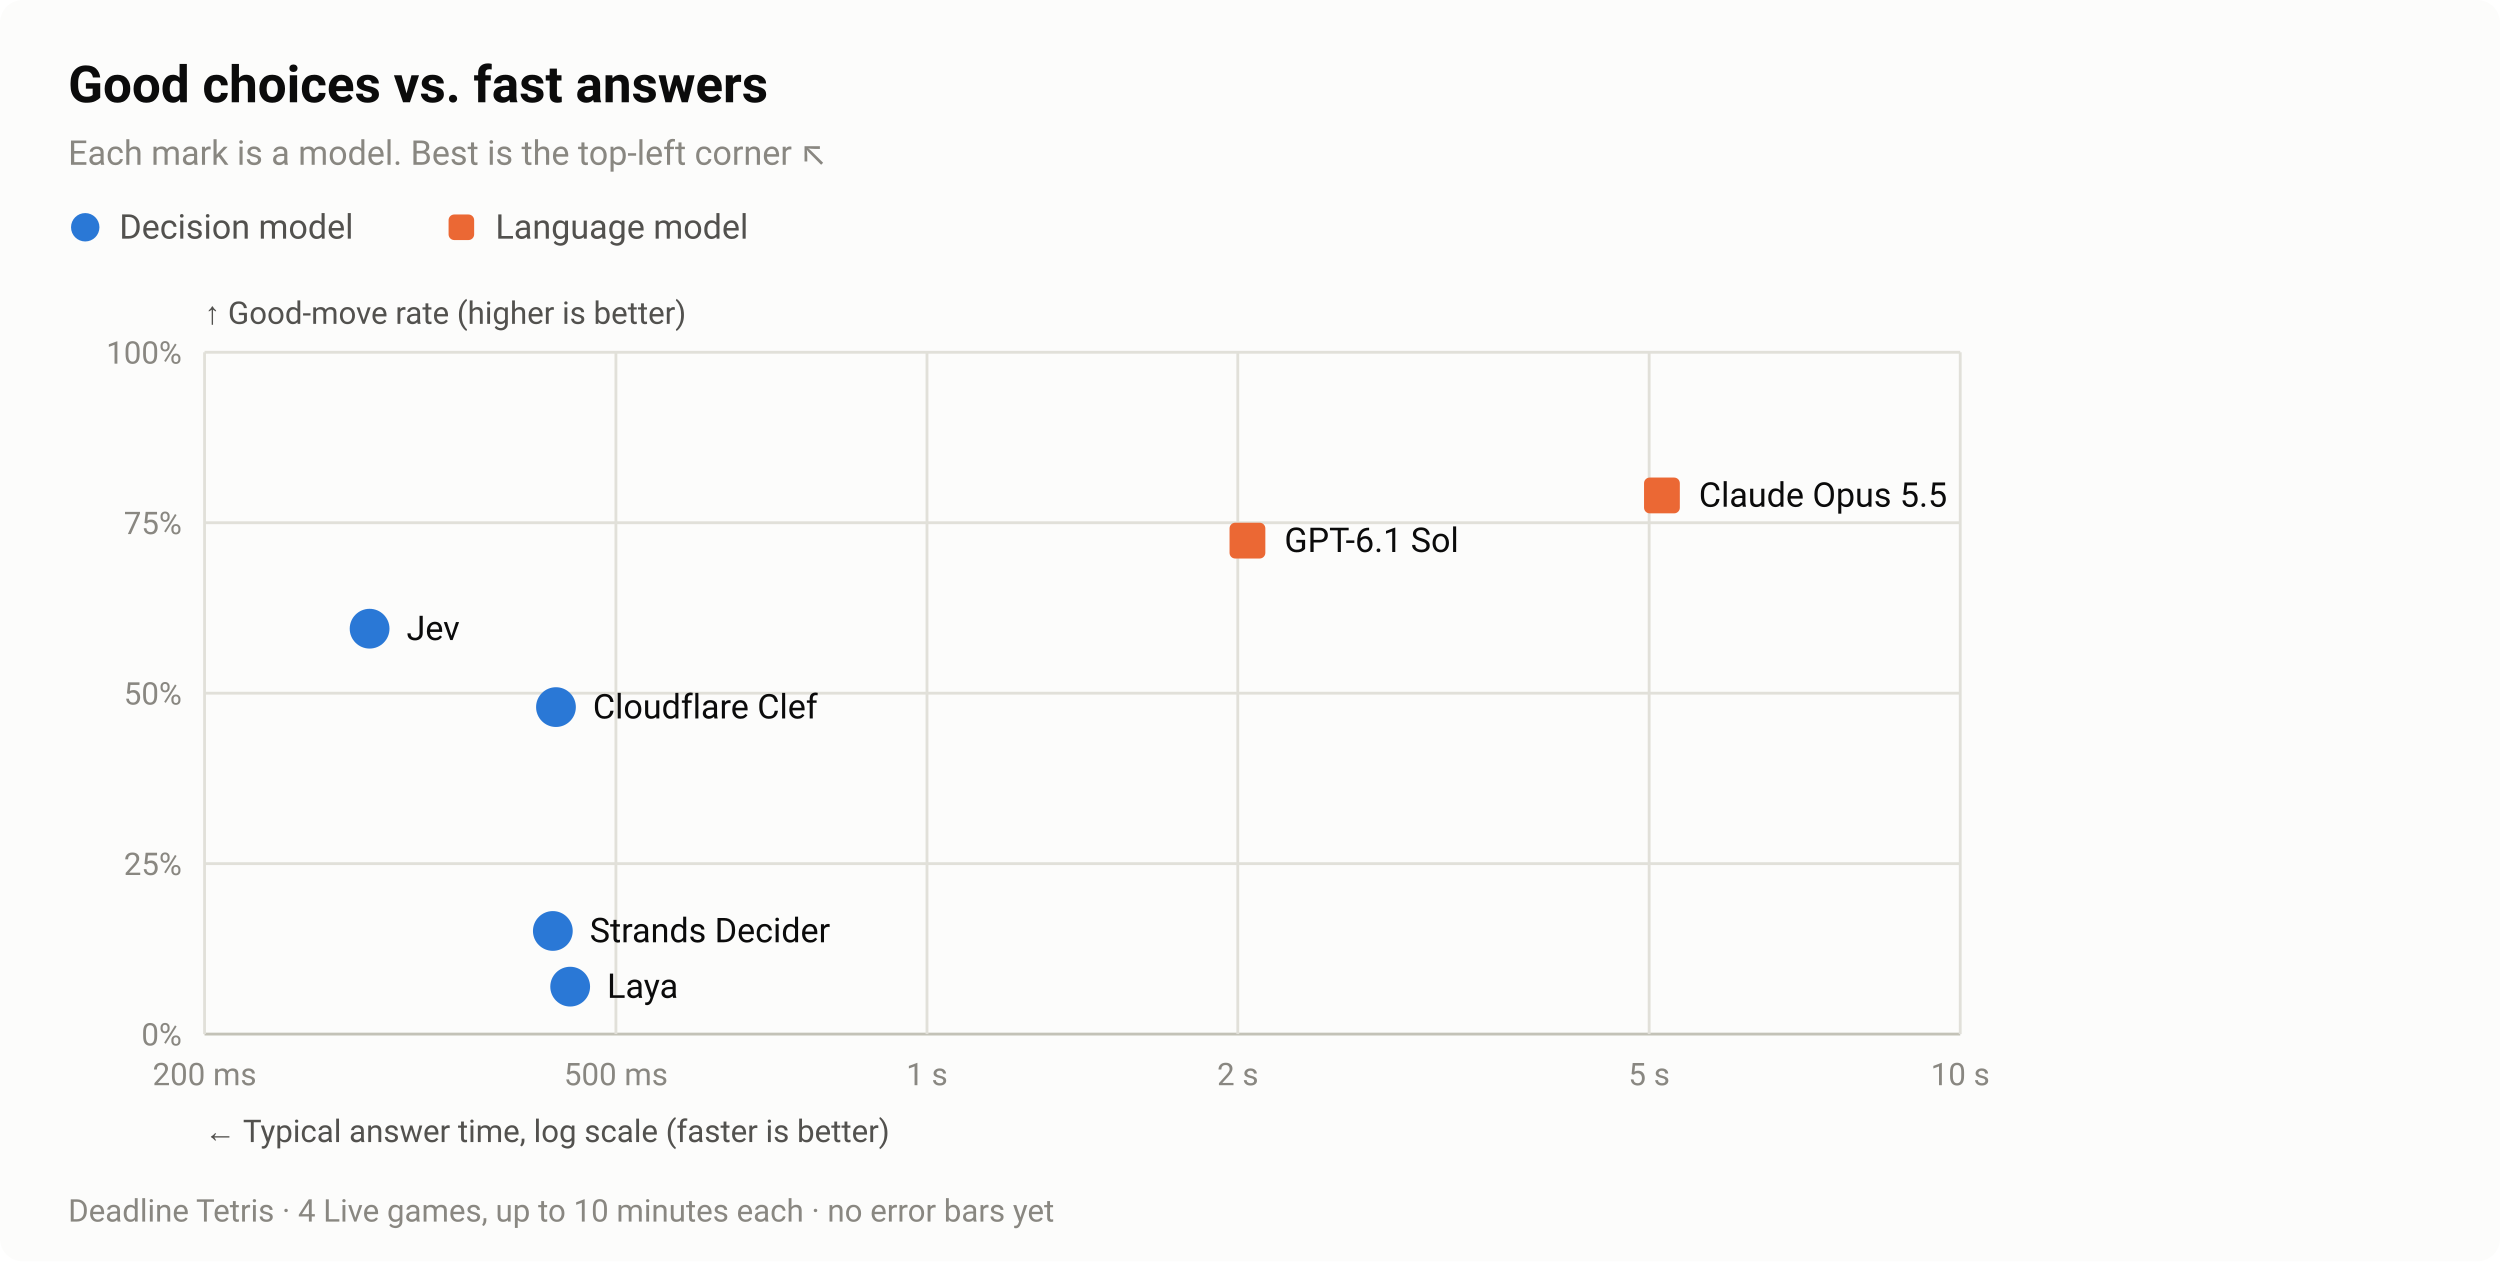
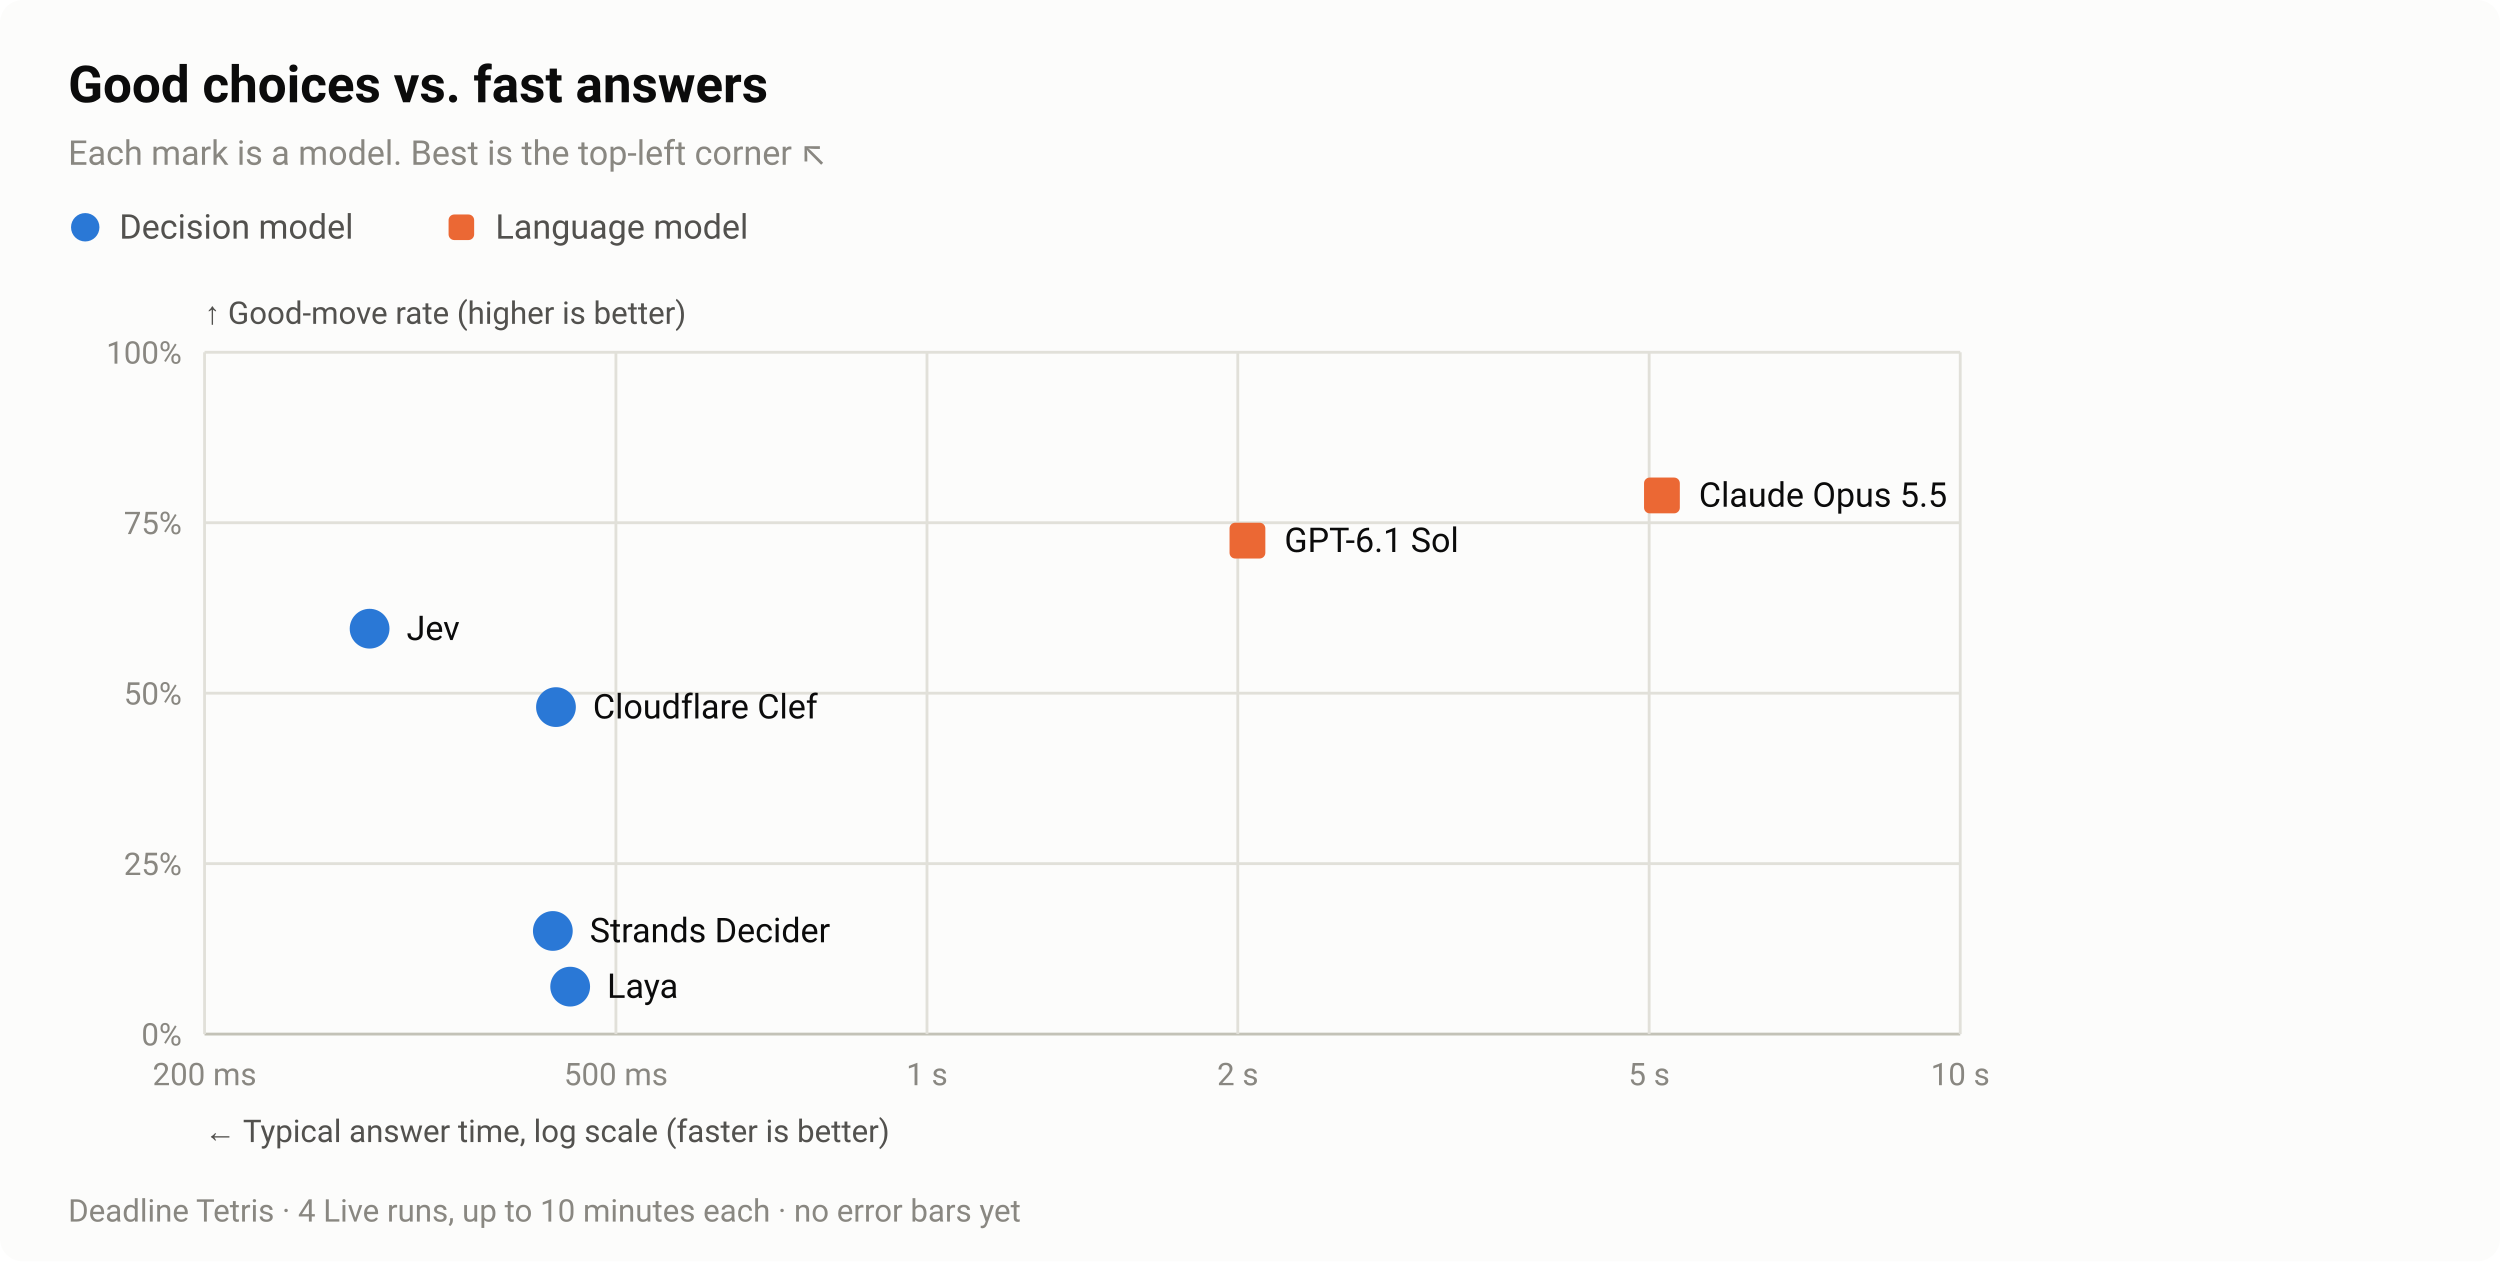
<svg xmlns="http://www.w3.org/2000/svg" width="880" height="444" viewBox="0 0 880 444" font-family="system-ui, -apple-system, 'Segoe UI', Roboto, 'Helvetica Neue', Arial, 'Liberation Sans', sans-serif" role="img" aria-label="Good-move rate against typical answer time, one mark per model">
  <rect width="880" height="444" rx="8" fill="#fcfcfb" />
  <text x="24" y="36" font-size="18" font-weight="600" fill="#0b0b0b">Good choices vs. fast answers</text>
  <text x="24" y="58" font-size="12" fill="#898781">Each mark is a model. Best is the top-left corner ↖</text>
  <circle cx="30.0" cy="80.0" r="5" fill="#2a78d6" />
  <text x="42" y="84" font-size="12" fill="#52514e">Decision model</text>
  <rect x="157.9" y="75.5" width="9.0" height="9.0" rx="2" fill="#eb6834" />
  <text x="174.4" y="84" font-size="12" fill="#52514e">Language model</text>
  <text x="72" y="114" font-size="11" fill="#52514e">↑ Good-move rate (higher is better)</text>
  <line x1="72" y1="364" x2="690" y2="364" stroke="#c3c2b7" stroke-width="1" />
  <text x="64" y="368" font-size="11" text-anchor="end" fill="#898781">0%</text>
  <line x1="72" y1="304" x2="690" y2="304" stroke="#e1e0d9" stroke-width="1" />
  <text x="64" y="308" font-size="11" text-anchor="end" fill="#898781">25%</text>
  <line x1="72" y1="244" x2="690" y2="244" stroke="#e1e0d9" stroke-width="1" />
  <text x="64" y="248" font-size="11" text-anchor="end" fill="#898781">50%</text>
  <line x1="72" y1="184" x2="690" y2="184" stroke="#e1e0d9" stroke-width="1" />
  <text x="64" y="188" font-size="11" text-anchor="end" fill="#898781">75%</text>
  <line x1="72" y1="124" x2="690" y2="124" stroke="#e1e0d9" stroke-width="1" />
  <text x="64" y="128" font-size="11" text-anchor="end" fill="#898781">100%</text>
  <line x1="72.0" y1="124" x2="72.0" y2="364" stroke="#e1e0d9" stroke-width="1" />
  <text x="72.0" y="382" font-size="11" text-anchor="middle" fill="#898781">200 ms</text>
  <line x1="216.8" y1="124" x2="216.8" y2="364" stroke="#e1e0d9" stroke-width="1" />
  <text x="216.8" y="382" font-size="11" text-anchor="middle" fill="#898781">500 ms</text>
  <line x1="326.3" y1="124" x2="326.3" y2="364" stroke="#e1e0d9" stroke-width="1" />
  <text x="326.3" y="382" font-size="11" text-anchor="middle" fill="#898781">1 s</text>
  <line x1="435.7" y1="124" x2="435.7" y2="364" stroke="#e1e0d9" stroke-width="1" />
  <text x="435.7" y="382" font-size="11" text-anchor="middle" fill="#898781">2 s</text>
  <line x1="580.5" y1="124" x2="580.5" y2="364" stroke="#e1e0d9" stroke-width="1" />
  <text x="580.5" y="382" font-size="11" text-anchor="middle" fill="#898781">5 s</text>
  <line x1="690.0" y1="124" x2="690.0" y2="364" stroke="#e1e0d9" stroke-width="1" />
  <text x="690.0" y="382" font-size="11" text-anchor="middle" fill="#898781">10 s</text>
  <text x="72" y="402" font-size="11" fill="#52514e">← Typical answer time, log scale (faster is better)</text>
  <rect x="578.7" y="168.1" width="12.6" height="12.6" rx="2" fill="#eb6834" />
  <text x="598.0" y="178.368" font-size="12" fill="#0b0b0b">Claude Opus 5.5</text>
  <rect x="432.8" y="184.0" width="12.6" height="12.6" rx="2" fill="#eb6834" />
  <text x="452.1" y="194.293" font-size="12" fill="#0b0b0b">GPT-6.1 Sol</text>
  <circle cx="130.1" cy="221.3" r="7" fill="#2a78d6" />
  <text x="143.1" y="225.299" font-size="12" fill="#0b0b0b">Jev</text>
  <circle cx="195.7" cy="248.9" r="7" fill="#2a78d6" />
  <text x="208.7" y="252.894" font-size="12" fill="#0b0b0b">Cloudflare Clef</text>
  <circle cx="194.6" cy="327.7" r="7" fill="#2a78d6" />
  <text x="207.6" y="331.669" font-size="12" fill="#0b0b0b">Strands Decider</text>
  <circle cx="200.7" cy="347.3" r="7" fill="#2a78d6" />
  <text x="213.7" y="351.25" font-size="12" fill="#0b0b0b">Laya</text>
-   <text x="24" y="430" font-size="11" fill="#898781">Deadline Tetris · 4 Live games, up to 10 minutes each · no error bars yet</text>
+   <text x="24" y="430" font-size="11" fill="#898781">Deadline Tetris · 4 Live runs, up to 10 minutes each · no error bars yet</text>
</svg>
